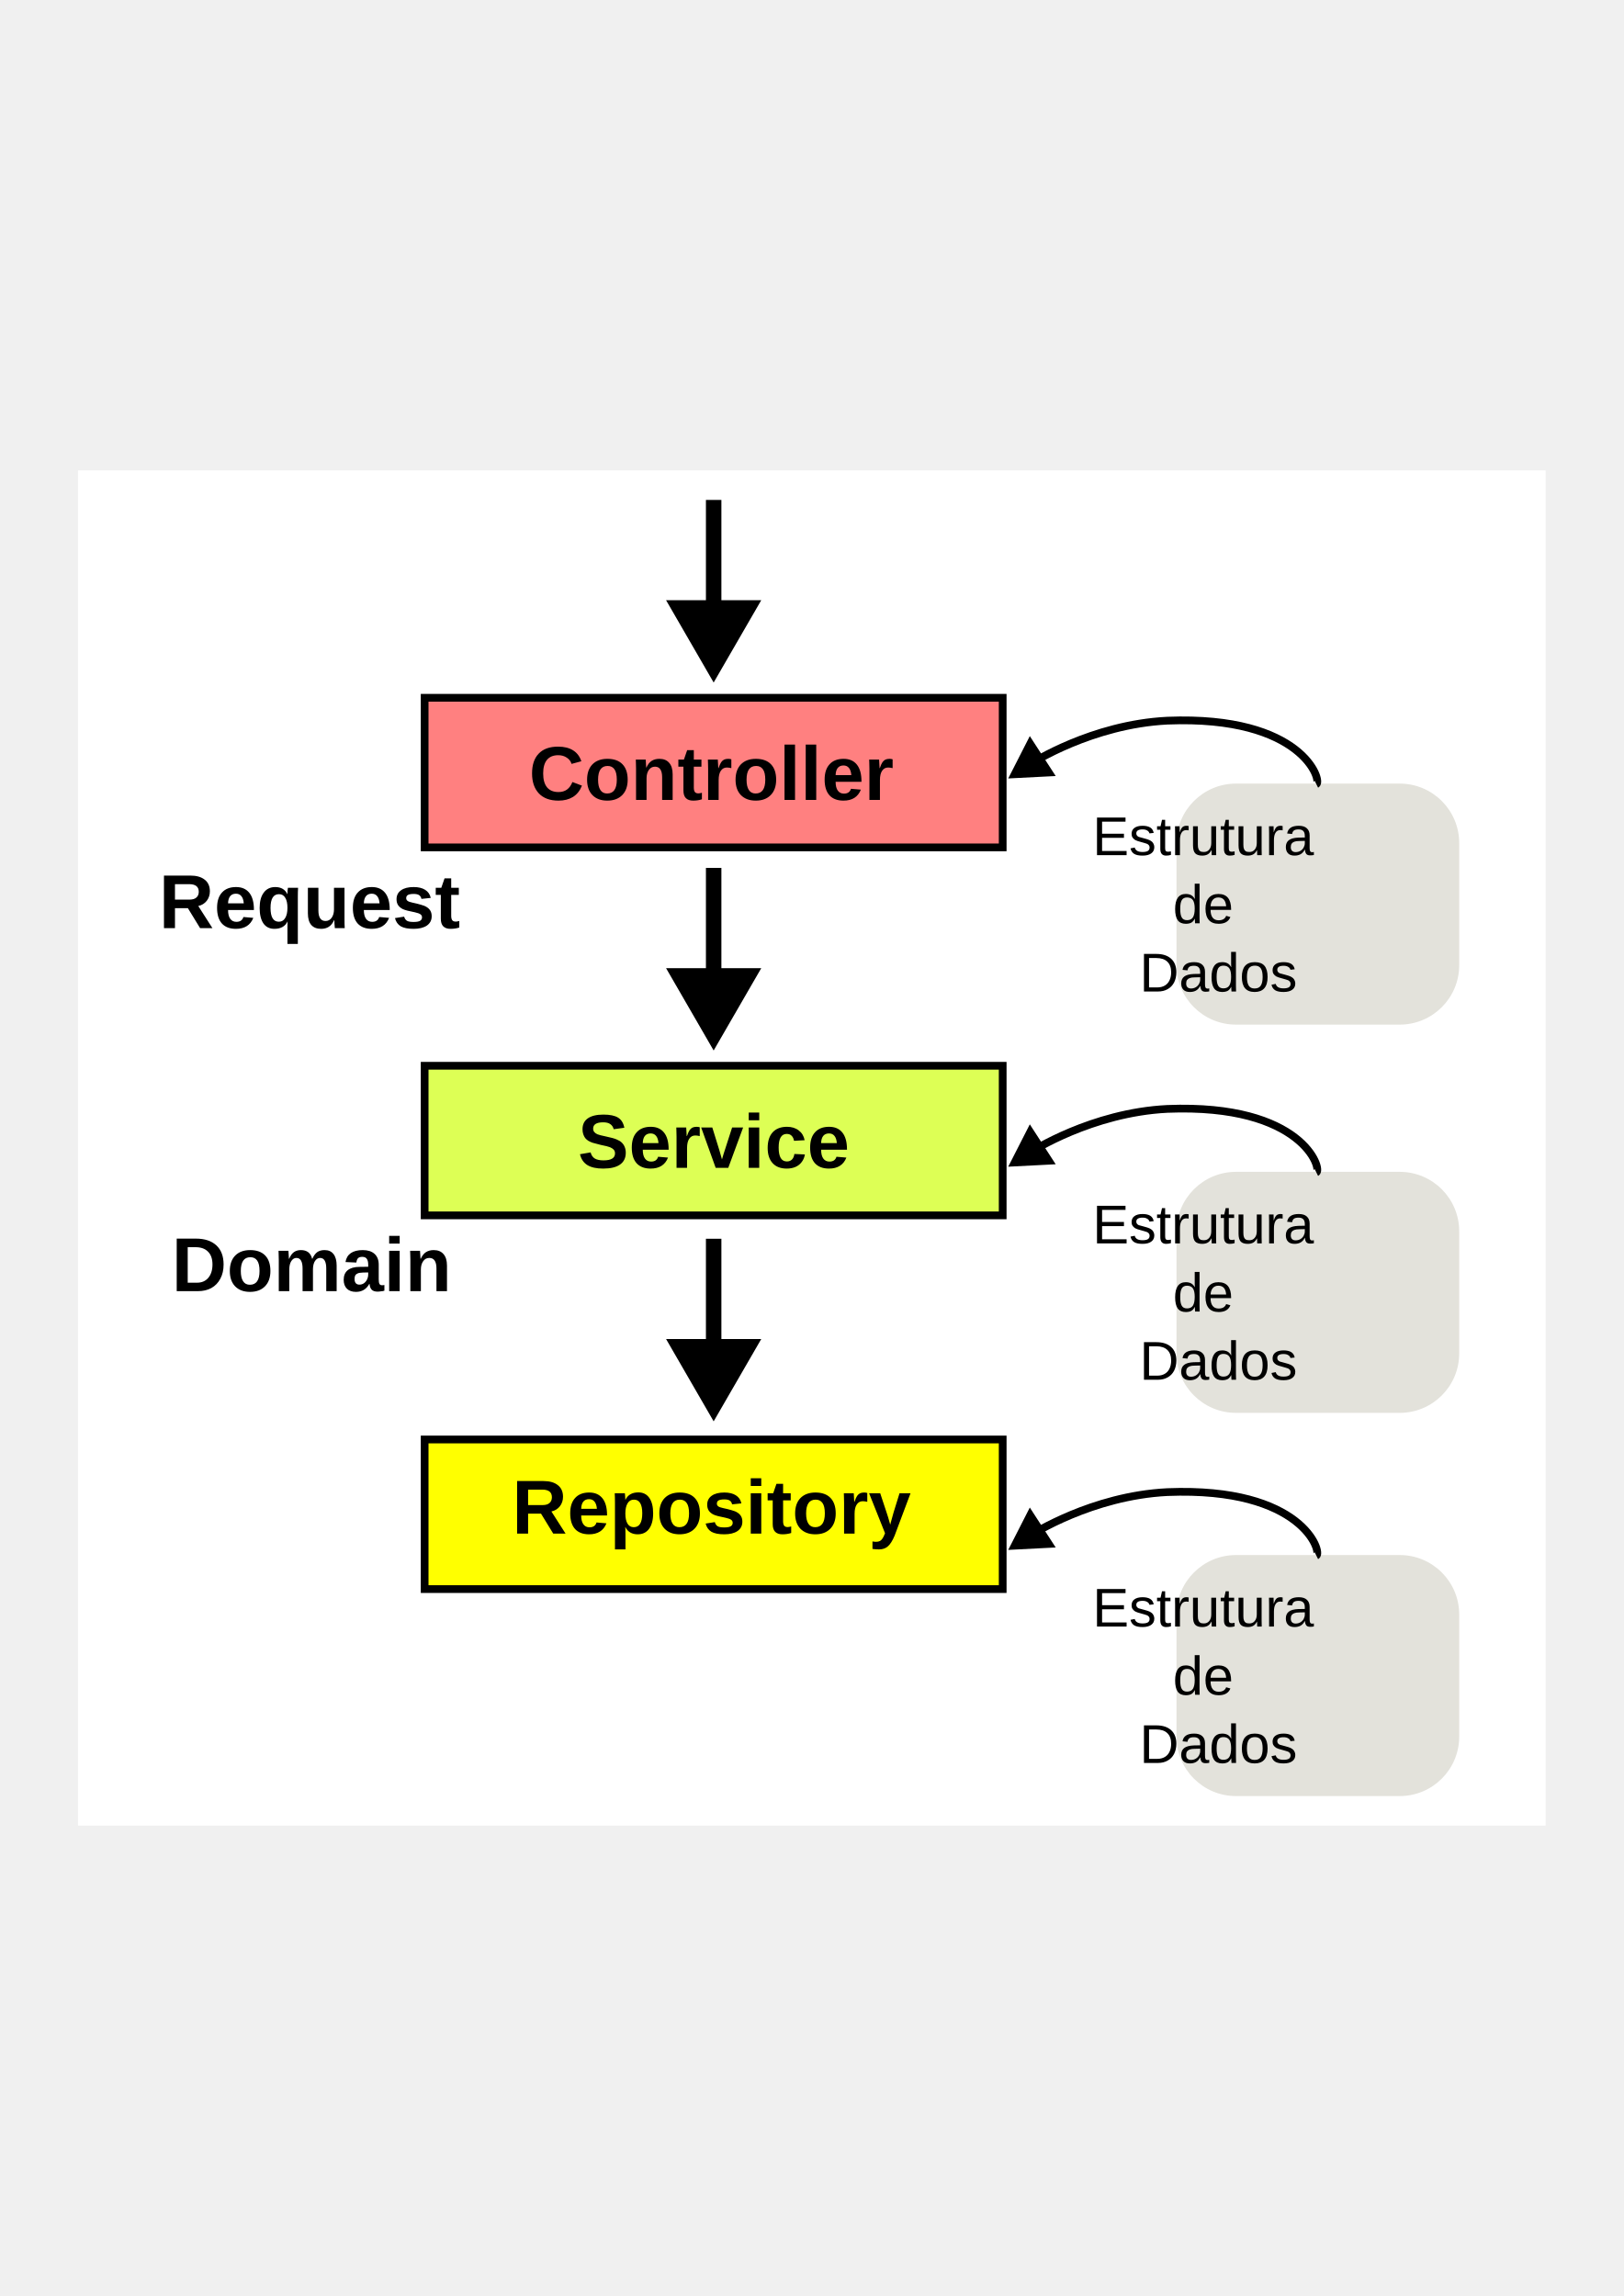
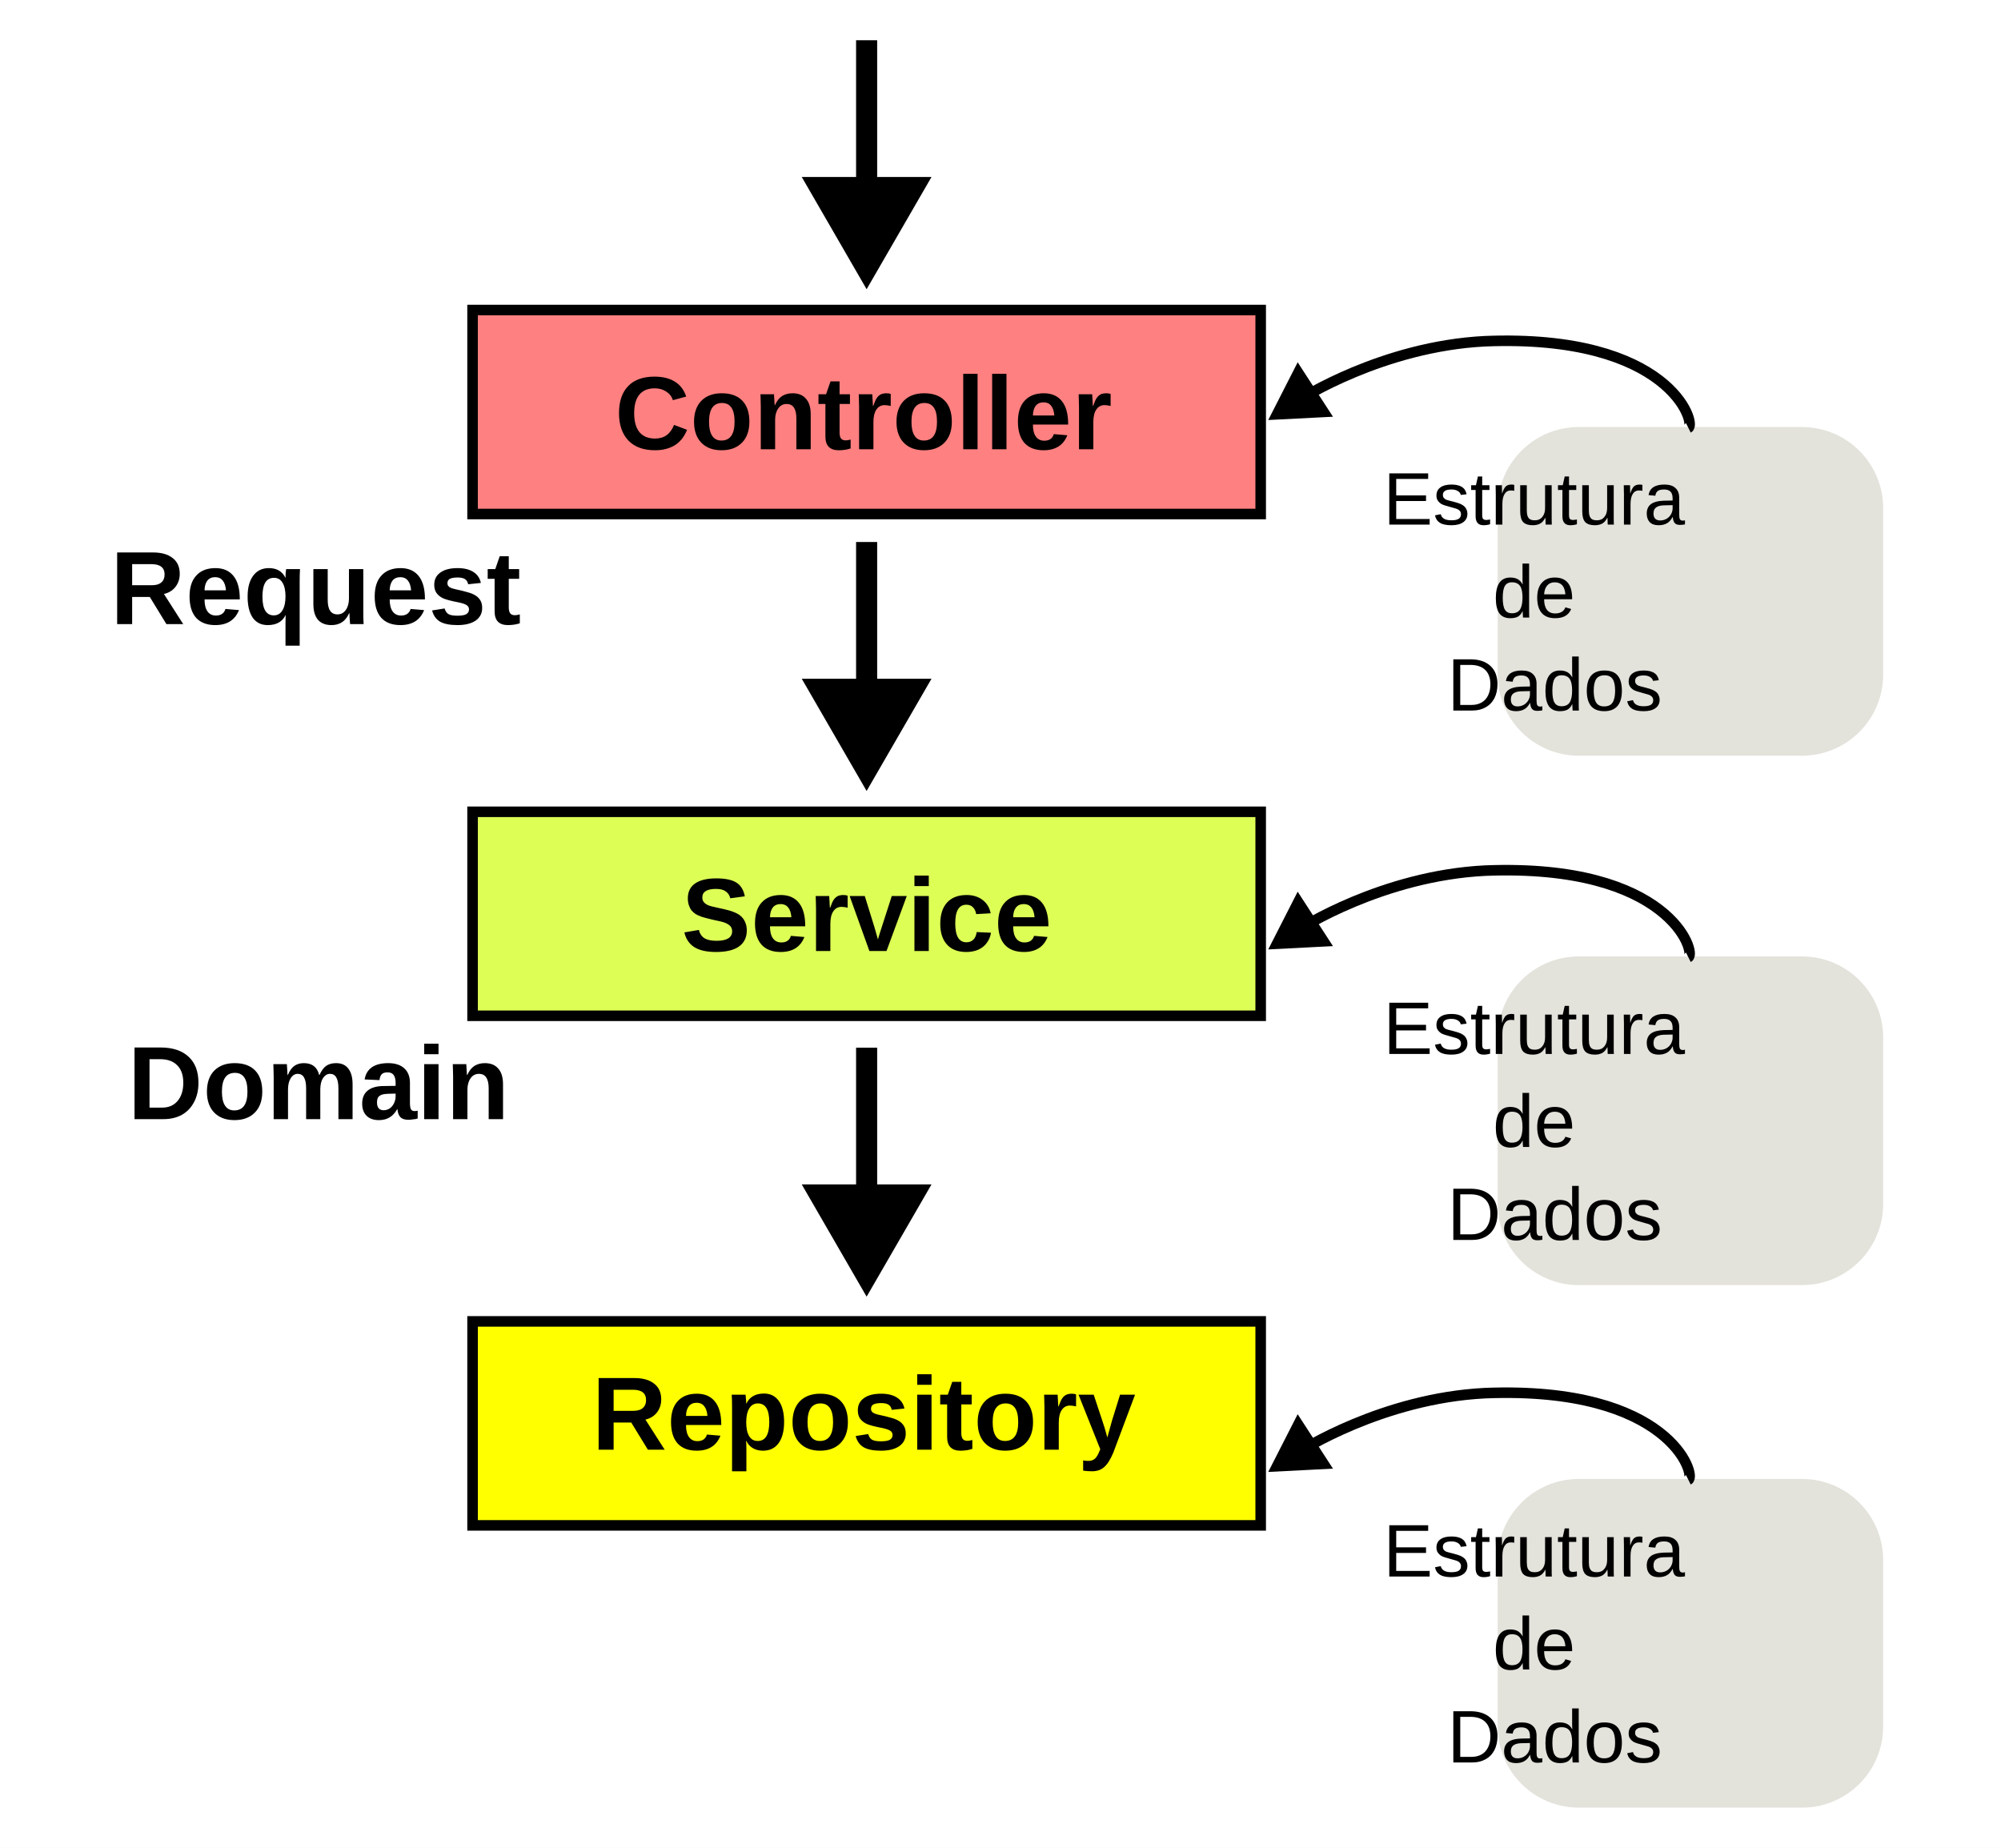
- <svg xmlns="http://www.w3.org/2000/svg" width="210mm" height="297mm" viewBox="0 0 210 297" version="1.1" id="svg1">
+ <svg xmlns="http://www.w3.org/2000/svg" width="189.812mm" height="175.297mm" viewBox="0 0 189.812 175.297" version="1.1" id="svg1">
  <defs id="defs1">
    <marker style="overflow:visible" id="Triangle" refX="0" refY="0" orient="auto-start-reverse" markerWidth="1" markerHeight="1" viewBox="0 0 1 1" preserveAspectRatio="xMidYMid">
      <path transform="scale(0.5)" style="fill:context-stroke;fill-rule:evenodd;stroke:context-stroke;stroke-width:1pt" d="M 5.77,0 -2.88,5 V -5 Z" id="path135" />
    </marker>
  </defs>
-   <g id="layer1" style="display:inline">
-     <text xml:space="preserve" style="font-style:normal;font-variant:normal;font-weight:normal;font-stretch:normal;font-size:9.878px;font-family:Arial;-inkscape-font-specification:Arial;font-variant-ligatures:normal;font-variant-caps:normal;font-variant-numeric:normal;font-variant-east-asian:normal;text-align:start;writing-mode:lr-tb;direction:ltr;text-anchor:start;fill:#000000;fill-opacity:1;stroke:#000000;stroke-width:0.1;stroke-dasharray:none;stroke-opacity:1" x="171.082" y="29.42" id="text31">
-       <tspan id="tspan31" style="fill:#000000;stroke:#000000;stroke-width:0.1" x="171.082" y="29.42" />
-     </text>
+   <g id="layer1" style="display:inline" transform="translate(-10.09399,-60.85151)">
    <g id="g22" transform="translate(7.759903,-4.025276)">
      <rect style="fill:#ffffff;fill-opacity:1;stroke:none;stroke-width:0.829;stroke-dasharray:none;stroke-opacity:1" id="rect61" width="189.812" height="175.297" x="2.334" y="64.877" />
      <g id="g21" transform="translate(-4.677411,1.258254)">
        <g id="g8">
          <rect style="fill:#ff8080;stroke:#000000;stroke-width:1;stroke-dasharray:none" id="rect1" width="74.761" height="19.352" x="51.838" y="93.029" />
          <text xml:space="preserve" style="font-style:normal;font-variant:normal;font-weight:bold;font-stretch:normal;font-size:9.878px;font-family:Arial;-inkscape-font-specification:'Arial, Bold';font-variant-ligatures:normal;font-variant-caps:normal;font-variant-numeric:normal;font-variant-east-asian:normal;text-align:start;writing-mode:lr-tb;direction:ltr;text-anchor:start;fill:#000000;stroke:#000000;stroke-width:0;stroke-dasharray:none" x="65.324" y="106.241" id="text1">
            <tspan id="tspan1" style="font-style:normal;font-variant:normal;font-weight:bold;font-stretch:normal;font-size:9.878px;font-family:Arial;-inkscape-font-specification:'Arial, Bold';font-variant-ligatures:normal;font-variant-caps:normal;font-variant-numeric:normal;font-variant-east-asian:normal;fill:#000000;stroke-width:0;stroke-dasharray:none" x="65.324" y="106.241">Controller</tspan>
          </text>
        </g>
        <g id="g9">
          <rect style="fill:#ddff55;stroke:#000000;stroke-width:1;stroke-dasharray:none" id="rect2" width="74.761" height="19.352" x="51.838" y="140.629" />
        </g>
        <text xml:space="preserve" style="font-style:normal;font-variant:normal;font-weight:bold;font-stretch:normal;font-size:9.878px;font-family:Arial;-inkscape-font-specification:'Arial, Bold';font-variant-ligatures:normal;font-variant-caps:normal;font-variant-numeric:normal;font-variant-east-asian:normal;text-align:start;writing-mode:lr-tb;direction:ltr;text-anchor:start;fill:#000000;stroke:#000000;stroke-width:0;stroke-dasharray:none" x="71.648" y="153.838" id="text2">
          <tspan id="tspan2" style="font-style:normal;font-variant:normal;font-weight:bold;font-stretch:normal;font-size:9.878px;font-family:Arial;-inkscape-font-specification:'Arial, Bold';font-variant-ligatures:normal;font-variant-caps:normal;font-variant-numeric:normal;font-variant-east-asian:normal;fill:#000000;stroke-width:0;stroke-dasharray:none" x="71.648" y="153.838">Service</tspan>
        </text>
        <g id="g10">
          <rect style="fill:#ffff00;stroke:#000000;stroke-width:1;stroke-dasharray:none" id="rect4" width="74.761" height="19.352" x="51.838" y="188.972" />
          <text xml:space="preserve" style="font-style:normal;font-variant:normal;font-weight:bold;font-stretch:normal;font-size:9.878px;font-family:Arial;-inkscape-font-specification:'Arial, Bold';font-variant-ligatures:normal;font-variant-caps:normal;font-variant-numeric:normal;font-variant-east-asian:normal;text-align:start;writing-mode:lr-tb;direction:ltr;text-anchor:start;fill:#000000;stroke:#000000;stroke-width:0;stroke-dasharray:none" x="63.14" y="201.144" id="text4">
            <tspan id="tspan4" style="font-style:normal;font-variant:normal;font-weight:bold;font-stretch:normal;font-size:9.878px;font-family:Arial;-inkscape-font-specification:'Arial, Bold';font-variant-ligatures:normal;font-variant-caps:normal;font-variant-numeric:normal;font-variant-east-asian:normal;fill:#000000;stroke-width:0;stroke-dasharray:none" x="63.14" y="201.144">Repository</tspan>
          </text>
        </g>
        <path style="fill:none;stroke:#000000;stroke-width:2;stroke-dasharray:none;stroke-opacity:1;marker-end:url(#Triangle)" d="M 89.218,67.436 V 83.953" id="path23" />
        <text xml:space="preserve" style="font-style:normal;font-variant:normal;font-weight:bold;font-stretch:normal;font-size:9.878px;font-family:Arial;-inkscape-font-specification:'Arial, Bold';font-variant-ligatures:normal;font-variant-caps:normal;font-variant-numeric:normal;font-variant-east-asian:normal;text-align:start;writing-mode:lr-tb;direction:ltr;text-anchor:start;fill:#000000;fill-opacity:1;stroke:#000000;stroke-width:0;stroke-dasharray:none;stroke-opacity:1" x="17.467" y="122.826" id="text23">
          <tspan id="tspan23" style="fill:#000000;fill-opacity:1;stroke-width:0;stroke-dasharray:none" x="17.467" y="122.826">Request</tspan>
        </text>
        <path style="fill:none;stroke:#000000;stroke-width:2;stroke-dasharray:none;stroke-opacity:1;marker-end:url(#Triangle)" d="m 89.218,115.035 v 16.517" id="path24" />
        <path style="fill:none;stroke:#000000;stroke-width:2;stroke-dasharray:none;stroke-opacity:1;marker-end:url(#Triangle)" d="M 89.218,163.007 V 179.524" id="path25" />
        <text xml:space="preserve" style="font-style:normal;font-variant:normal;font-weight:bold;font-stretch:normal;font-size:9.878px;font-family:Arial;-inkscape-font-specification:'Arial, Bold';font-variant-ligatures:normal;font-variant-caps:normal;font-variant-numeric:normal;font-variant-east-asian:normal;text-align:start;writing-mode:lr-tb;direction:ltr;text-anchor:start;fill:#000000;fill-opacity:1;stroke:#000000;stroke-width:0;stroke-dasharray:none;stroke-opacity:1" x="19.119" y="169.787" id="text3">
          <tspan id="tspan3" style="fill:#000000;fill-opacity:1;stroke-width:0;stroke-dasharray:none" x="19.119" y="169.787">Domain</tspan>
        </text>
        <g id="g14" transform="translate(-0.3261124)">
          <g id="g11" transform="translate(-9.953838,-29.43795)">
            <rect style="fill:#e3e2db;stroke:none;stroke-width:1" id="rect8" width="36.567" height="31.179" x="159.357" y="133.567" ry="7.698" />
            <text xml:space="preserve" style="font-style:normal;font-variant:normal;font-weight:bold;font-stretch:normal;font-size:7.056px;font-family:Arial;-inkscape-font-specification:'Arial, Bold';font-variant-ligatures:normal;font-variant-caps:normal;font-variant-numeric:normal;font-variant-east-asian:normal;text-align:start;writing-mode:lr-tb;direction:ltr;text-anchor:start;fill:#000000;fill-opacity:1;stroke:#000000;stroke-width:0;stroke-dasharray:none;stroke-opacity:1" x="177.511" y="142.821" id="text5">
              <tspan id="tspan5" style="font-style:normal;font-variant:normal;font-weight:normal;font-stretch:normal;font-size:7.056px;font-family:Arial;-inkscape-font-specification:Arial;text-align:center;text-anchor:middle;fill:#000000;fill-opacity:1;stroke-width:0;stroke-dasharray:none" x="177.511" y="142.821">Estrutura</tspan>
              <tspan style="font-style:normal;font-variant:normal;font-weight:normal;font-stretch:normal;font-size:7.056px;font-family:Arial;-inkscape-font-specification:Arial;text-align:center;text-anchor:middle;fill:#000000;fill-opacity:1;stroke-width:0;stroke-dasharray:none" x="177.511" y="151.64" id="tspan7">de</tspan>
              <tspan style="font-style:normal;font-variant:normal;font-weight:normal;font-stretch:normal;font-size:7.056px;font-family:Arial;-inkscape-font-specification:Arial;text-align:center;text-anchor:middle;fill:#000000;fill-opacity:1;stroke-width:0;stroke-dasharray:none" x="177.511" y="160.46" id="tspan8">Dados</tspan>
            </text>
          </g>
          <path style="fill:none;stroke:#000000;stroke-width:1;marker-start:url(#Triangle)" d="m 130.619,101.533 c 0,0 7.803,-5.059 17.607,-5.545 17.546,-0.697 20.047,7.834 19.268,8.224" id="path14" />
        </g>
        <g id="g17" transform="translate(-0.3261124,50.22131)">
          <g id="g16" transform="translate(-9.953838,-29.43795)">
            <rect style="fill:#e3e2db;stroke:none;stroke-width:1" id="rect14" width="36.567" height="31.179" x="159.357" y="133.567" ry="7.698" />
            <text xml:space="preserve" style="font-style:normal;font-variant:normal;font-weight:bold;font-stretch:normal;font-size:7.056px;font-family:Arial;-inkscape-font-specification:'Arial, Bold';font-variant-ligatures:normal;font-variant-caps:normal;font-variant-numeric:normal;font-variant-east-asian:normal;text-align:start;writing-mode:lr-tb;direction:ltr;text-anchor:start;fill:#000000;fill-opacity:1;stroke:#000000;stroke-width:0;stroke-dasharray:none;stroke-opacity:1" x="177.511" y="142.821" id="text16">
              <tspan id="tspan14" style="font-style:normal;font-variant:normal;font-weight:normal;font-stretch:normal;font-size:7.056px;font-family:Arial;-inkscape-font-specification:Arial;text-align:center;text-anchor:middle;fill:#000000;fill-opacity:1;stroke-width:0;stroke-dasharray:none" x="177.511" y="142.821">Estrutura</tspan>
              <tspan style="font-style:normal;font-variant:normal;font-weight:normal;font-stretch:normal;font-size:7.056px;font-family:Arial;-inkscape-font-specification:Arial;text-align:center;text-anchor:middle;fill:#000000;fill-opacity:1;stroke-width:0;stroke-dasharray:none" x="177.511" y="151.64" id="tspan15">de</tspan>
              <tspan style="font-style:normal;font-variant:normal;font-weight:normal;font-stretch:normal;font-size:7.056px;font-family:Arial;-inkscape-font-specification:Arial;text-align:center;text-anchor:middle;fill:#000000;fill-opacity:1;stroke-width:0;stroke-dasharray:none" x="177.511" y="160.46" id="tspan16">Dados</tspan>
            </text>
          </g>
          <path style="fill:none;stroke:#000000;stroke-width:1;marker-start:url(#Triangle)" d="m 130.619,101.533 c 0,0 7.803,-5.059 17.607,-5.545 17.546,-0.697 20.047,7.834 19.268,8.224" id="path16" />
        </g>
        <g id="g20" transform="translate(-0.3261124,99.7904)">
          <g id="g19" transform="translate(-9.953838,-29.43795)">
            <rect style="fill:#e3e2db;stroke:none;stroke-width:1" id="rect17" width="36.567" height="31.179" x="159.357" y="133.567" ry="7.698" />
            <text xml:space="preserve" style="font-style:normal;font-variant:normal;font-weight:bold;font-stretch:normal;font-size:7.056px;font-family:Arial;-inkscape-font-specification:'Arial, Bold';font-variant-ligatures:normal;font-variant-caps:normal;font-variant-numeric:normal;font-variant-east-asian:normal;text-align:start;writing-mode:lr-tb;direction:ltr;text-anchor:start;fill:#000000;fill-opacity:1;stroke:#000000;stroke-width:0;stroke-dasharray:none;stroke-opacity:1" x="177.511" y="142.821" id="text19">
              <tspan id="tspan17" style="font-style:normal;font-variant:normal;font-weight:normal;font-stretch:normal;font-size:7.056px;font-family:Arial;-inkscape-font-specification:Arial;text-align:center;text-anchor:middle;fill:#000000;fill-opacity:1;stroke-width:0;stroke-dasharray:none" x="177.511" y="142.821">Estrutura</tspan>
              <tspan style="font-style:normal;font-variant:normal;font-weight:normal;font-stretch:normal;font-size:7.056px;font-family:Arial;-inkscape-font-specification:Arial;text-align:center;text-anchor:middle;fill:#000000;fill-opacity:1;stroke-width:0;stroke-dasharray:none" x="177.511" y="151.64" id="tspan18">de</tspan>
              <tspan style="font-style:normal;font-variant:normal;font-weight:normal;font-stretch:normal;font-size:7.056px;font-family:Arial;-inkscape-font-specification:Arial;text-align:center;text-anchor:middle;fill:#000000;fill-opacity:1;stroke-width:0;stroke-dasharray:none" x="177.511" y="160.46" id="tspan19">Dados</tspan>
            </text>
          </g>
          <path style="fill:none;stroke:#000000;stroke-width:1;marker-start:url(#Triangle)" d="m 130.619,101.533 c 0,0 7.803,-5.059 17.607,-5.545 17.546,-0.697 20.047,7.834 19.268,8.224" id="path19" />
        </g>
      </g>
    </g>
  </g>
</svg>
